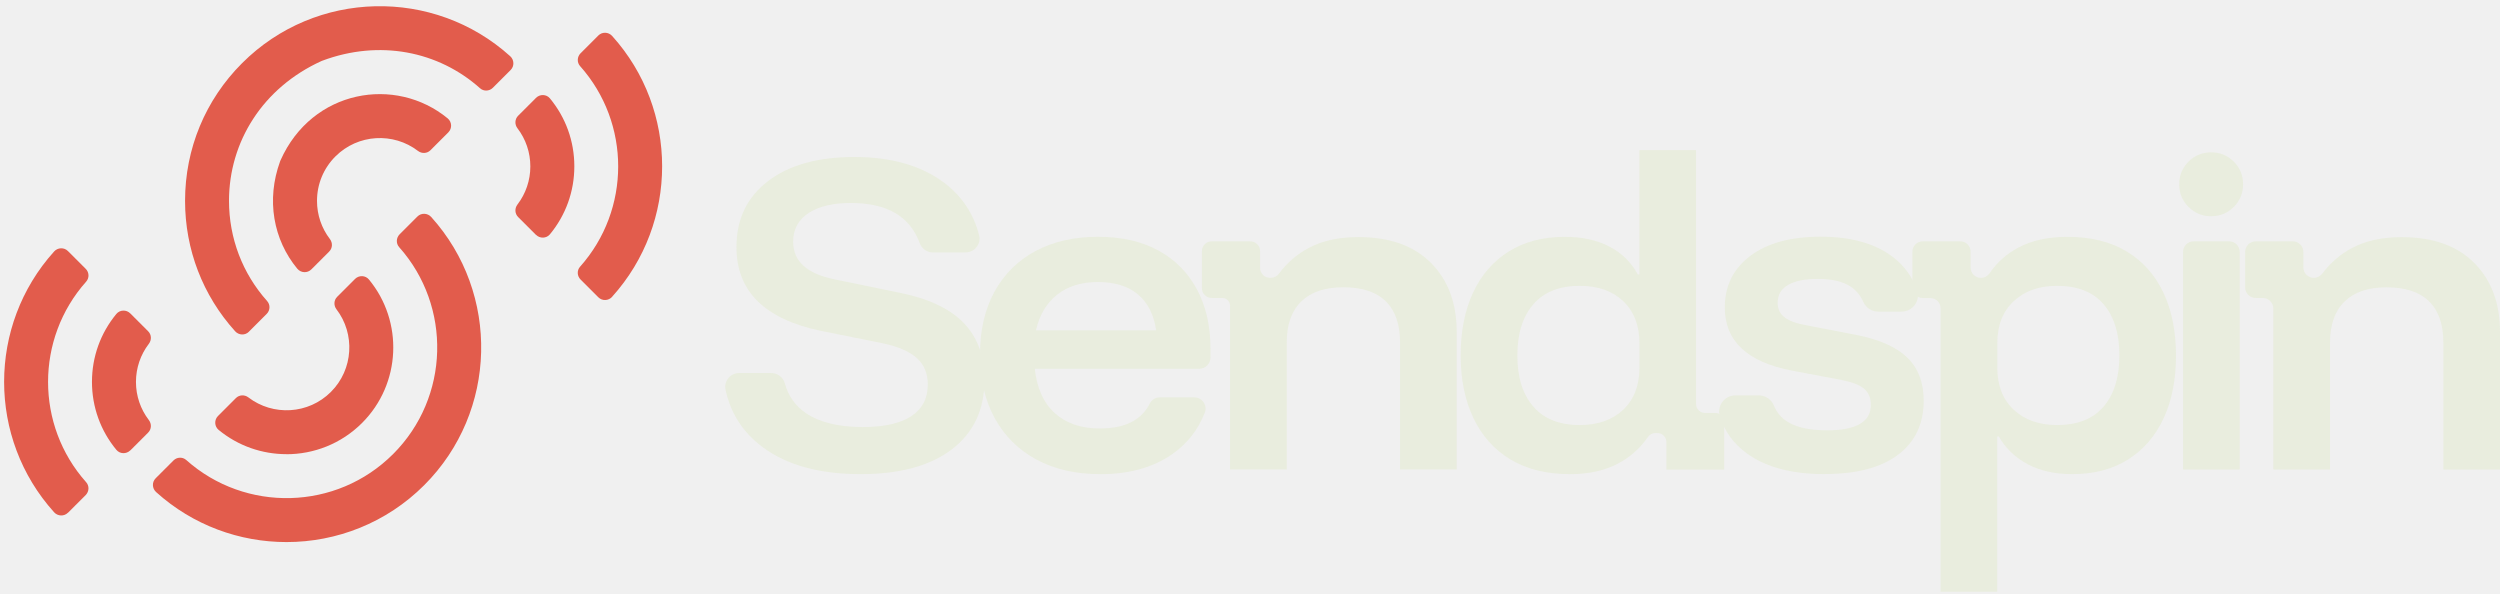
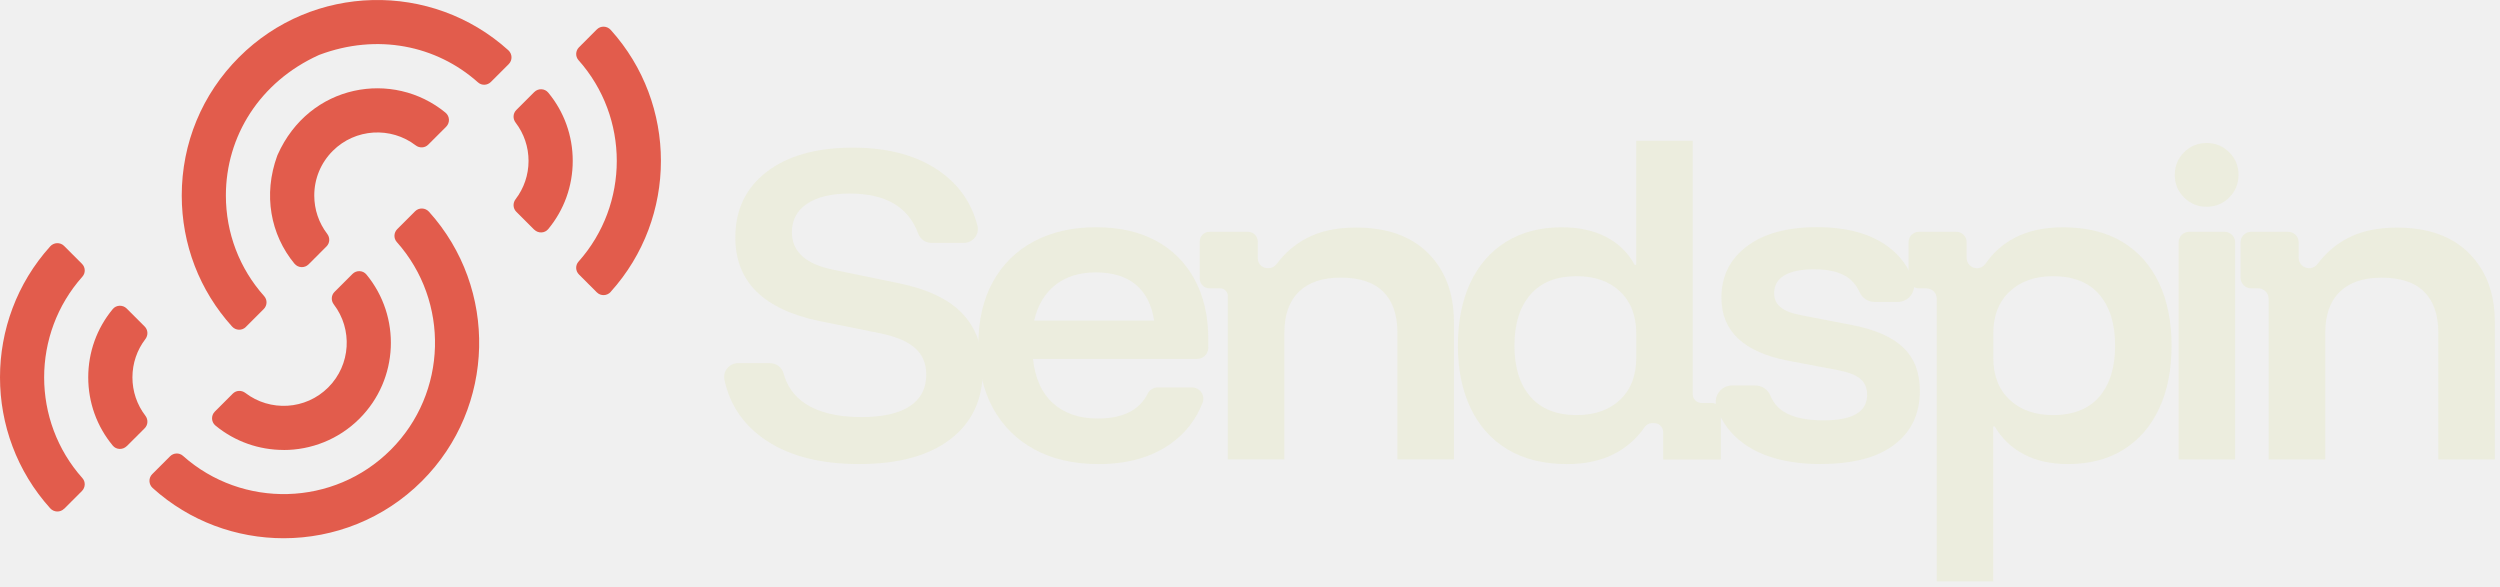
- <svg xmlns="http://www.w3.org/2000/svg" width="434" height="103" viewBox="0 0 434 103" fill="none">
-   <g clip-path="url(#clip0_28_660)">
-     <path d="M149.374 82.31C142.283 82.31 136.641 80.757 132.439 77.658C129.011 75.123 126.85 71.799 125.955 67.676C125.626 66.174 126.789 64.751 128.325 64.751H133.837C134.939 64.751 135.946 65.454 136.233 66.513C136.832 68.735 138.081 70.488 139.965 71.755C142.317 73.335 145.59 74.134 149.773 74.134C153.471 74.134 156.275 73.509 158.193 72.25C160.111 70.992 161.066 69.16 161.066 66.738C161.066 64.846 160.441 63.327 159.183 62.181C157.924 61.036 155.954 60.176 153.271 59.603L142.439 57.425C137.595 56.409 133.958 54.691 131.511 52.278C129.072 49.856 127.848 46.731 127.848 42.903C127.848 38.06 129.671 34.24 133.325 31.445C136.979 28.651 141.97 27.253 148.315 27.253C154.66 27.253 159.86 28.72 163.8 31.645C166.951 33.989 169.008 37.053 169.98 40.846C170.362 42.356 169.182 43.823 167.619 43.823H161.934C160.901 43.823 160.007 43.155 159.651 42.183C157.95 37.556 153.975 35.239 147.725 35.239C144.6 35.239 142.144 35.82 140.364 36.992C138.585 38.155 137.691 39.822 137.691 41.974C137.691 45.368 140.113 47.547 144.956 48.51L156.179 50.819C161.196 51.835 164.903 53.58 167.307 56.071C169.703 58.562 170.909 61.852 170.909 65.94C170.909 71.087 169.026 75.106 165.267 77.988C161.5 80.869 156.205 82.31 149.391 82.31" fill="#E9EDDE" />
-     <path d="M190.995 82.31C186.724 82.31 183.026 81.46 179.902 79.767C176.777 78.074 174.364 75.67 172.671 72.571C170.979 69.464 170.128 65.801 170.128 61.574C170.128 57.347 170.961 53.71 172.637 50.646C174.312 47.59 176.681 45.229 179.771 43.58C182.853 41.931 186.464 41.106 190.595 41.106C194.727 41.106 198.121 41.888 201.029 43.45C203.937 45.012 206.176 47.26 207.764 50.186C209.353 53.111 210.143 56.583 210.143 60.584V62.06C210.143 63.145 209.266 64.022 208.181 64.022H179.641C179.997 67.363 181.152 69.933 183.105 71.712C185.066 73.491 187.67 74.385 190.934 74.385C193.356 74.385 195.326 73.934 196.845 73.031C198.043 72.32 198.954 71.33 199.597 70.063C199.926 69.403 200.603 68.978 201.341 68.978H207.313C208.685 68.978 209.648 70.358 209.153 71.634C208.016 74.568 206.159 76.955 203.581 78.786C200.256 81.138 196.064 82.319 191.003 82.319M179.841 57.347H200.708C200.308 54.621 199.258 52.538 197.539 51.106C195.821 49.673 193.512 48.962 190.604 48.962C187.696 48.962 185.387 49.691 183.539 51.14C181.69 52.59 180.457 54.664 179.841 57.347Z" fill="#E9EDDE" />
-     <path d="M213.537 81.512V53.059C213.537 52.33 212.946 51.731 212.209 51.731H210.351C209.414 51.731 208.65 50.967 208.65 50.029V43.597C208.65 42.66 209.414 41.896 210.351 41.896H217.043C217.99 41.896 218.753 42.66 218.753 43.597V46.523C218.753 47.46 219.517 48.224 220.455 48.224H220.646C221.192 48.224 221.696 47.946 222.026 47.503C223.441 45.602 225.185 44.101 227.26 43.007C229.595 41.775 232.45 41.158 235.844 41.158C241.261 41.158 245.453 42.66 248.422 45.646C251.39 48.641 252.883 52.625 252.883 57.598V81.503H243.049V59.447C243.049 56.322 242.224 53.944 240.575 52.312C238.926 50.68 236.469 49.873 233.214 49.873C229.959 49.873 227.616 50.689 225.923 52.312C224.23 53.944 223.38 56.322 223.38 59.447V81.503H213.545L213.537 81.512Z" fill="#E9EDDE" />
-     <path d="M272.526 82.31C268.472 82.31 265.044 81.46 262.223 79.767C259.402 78.074 257.258 75.67 255.782 72.571C254.307 69.472 253.569 65.844 253.569 61.713C253.569 57.581 254.281 53.901 255.713 50.819C257.145 47.738 259.211 45.351 261.919 43.658C264.627 41.966 267.873 41.115 271.658 41.115C274.653 41.115 277.222 41.679 279.383 42.799C281.536 43.919 283.194 45.542 284.331 47.651H284.6V26.064H294.434V70.132C294.434 70.992 295.129 71.686 295.988 71.686H297.767C298.627 71.686 299.321 72.38 299.321 73.24V81.52H289.287V76.738C289.287 75.878 288.593 75.184 287.733 75.184H287.351C286.831 75.184 286.353 75.453 286.058 75.887C284.713 77.84 282.994 79.368 280.902 80.47C278.567 81.703 275.772 82.319 272.517 82.319M274.245 73.787C277.413 73.787 279.93 72.892 281.805 71.113C283.671 69.334 284.609 66.895 284.609 63.822V59.595C284.609 56.513 283.671 54.083 281.805 52.295C279.93 50.515 277.413 49.621 274.245 49.621C270.721 49.621 268.038 50.689 266.19 52.824C264.341 54.96 263.412 57.919 263.412 61.704C263.412 65.488 264.332 68.448 266.19 70.584C268.038 72.719 270.721 73.787 274.245 73.787Z" fill="#E9EDDE" />
-     <path d="M316.785 82.31C311.065 82.31 306.552 81.112 303.253 78.708C300.953 77.033 299.391 74.897 298.566 72.302C297.993 70.488 299.373 68.639 301.274 68.639H305.336C306.482 68.639 307.515 69.342 307.949 70.401C308.435 71.599 309.225 72.545 310.319 73.222C311.907 74.212 314.19 74.707 317.185 74.707C322.245 74.707 324.78 73.231 324.78 70.28C324.78 69.091 324.398 68.162 323.625 67.502C322.853 66.842 321.568 66.339 319.763 65.983L311.048 64.334C303.297 62.841 299.425 59.187 299.425 53.371C299.425 49.63 300.901 46.644 303.852 44.422C306.803 42.2 310.874 41.089 316.065 41.089C321.255 41.089 325.387 42.226 328.443 44.491C330.526 46.036 331.975 48.007 332.809 50.411C333.434 52.217 332.027 54.1 330.109 54.1H326.056C324.953 54.1 323.946 53.449 323.486 52.442C322.965 51.288 322.245 50.403 321.308 49.778C319.962 48.875 318.035 48.423 315.527 48.423C313.279 48.423 311.569 48.779 310.379 49.482C309.19 50.185 308.6 51.218 308.6 52.581C308.6 53.597 308.973 54.413 309.72 55.02C310.466 55.636 311.655 56.097 313.287 56.409L322.202 58.128C326.255 58.918 329.224 60.246 331.116 62.086C333.008 63.935 333.954 66.417 333.954 69.551C333.954 73.561 332.479 76.686 329.528 78.925C326.576 81.173 322.332 82.293 316.785 82.293" fill="#E9EDDE" />
-     <path d="M336.888 102.717V53.527C336.888 52.538 336.09 51.739 335.091 51.739H333.789C332.8 51.739 331.993 50.941 331.993 49.943V43.693C331.993 42.703 332.791 41.896 333.789 41.896H340.308C341.298 41.896 342.096 42.695 342.096 43.693V46.444C342.096 47.434 342.895 48.241 343.893 48.241C344.501 48.241 345.056 47.92 345.403 47.417C346.705 45.524 348.372 44.04 350.42 42.964C352.755 41.731 355.568 41.115 358.875 41.115C362.972 41.115 366.409 41.966 369.204 43.658C371.999 45.351 374.125 47.746 375.575 50.819C377.025 53.901 377.754 57.529 377.754 61.713C377.754 65.896 377.042 69.525 375.61 72.606C374.177 75.687 372.12 78.074 369.438 79.767C366.756 81.46 363.518 82.31 359.734 82.31C356.739 82.31 354.161 81.737 352.009 80.592C349.856 79.446 348.181 77.84 346.992 75.774H346.723V102.726H336.888V102.717ZM357.095 73.787C360.663 73.787 363.354 72.719 365.185 70.584C367.008 68.448 367.928 65.488 367.928 61.704C367.928 57.919 367.016 54.96 365.185 52.824C363.362 50.689 360.663 49.621 357.095 49.621C353.97 49.621 351.462 50.515 349.57 52.295C347.677 54.074 346.731 56.513 346.731 59.595V63.822C346.731 66.903 347.677 69.334 349.57 71.113C351.462 72.892 353.97 73.787 357.095 73.787Z" fill="#E9EDDE" />
-     <path d="M383.856 37.539C382.311 37.539 381.009 37.001 379.924 35.924C378.847 34.848 378.309 33.537 378.309 31.992C378.309 30.447 378.847 29.145 379.924 28.06C381 26.984 382.311 26.446 383.856 26.446C385.401 26.446 386.703 26.984 387.788 28.06C388.864 29.137 389.402 30.447 389.402 31.992C389.402 33.537 388.864 34.839 387.788 35.924C386.711 37.001 385.401 37.539 383.856 37.539ZM378.977 81.512V43.728C378.977 42.721 379.793 41.896 380.809 41.896H386.98C387.987 41.896 388.812 42.712 388.812 43.728V81.512H378.977Z" fill="#E9EDDE" />
-     <path d="M394.645 81.512V53.562C394.645 52.547 393.829 51.731 392.813 51.731H391.59C390.583 51.731 389.758 50.915 389.758 49.899V43.728C389.758 42.721 390.574 41.896 391.59 41.896H398.03C399.046 41.896 399.862 42.712 399.862 43.728V46.401C399.862 47.417 400.677 48.233 401.693 48.233C402.283 48.233 402.821 47.937 403.177 47.46C404.583 45.585 406.32 44.101 408.377 43.016C410.712 41.783 413.567 41.167 416.961 41.167C422.377 41.167 426.57 42.669 429.538 45.655C432.507 48.649 434 52.633 434 57.607V81.512H424.166V59.456C424.166 56.331 423.341 53.953 421.692 52.321C420.043 50.689 417.586 49.882 414.331 49.882C411.076 49.882 408.733 50.698 407.04 52.321C405.347 53.953 404.497 56.331 404.497 59.456V81.512H394.662H394.645Z" fill="#E9EDDE" />
-     <g clip-path="url(#clip1_28_660)">
-       <path d="M43.21 57.589C42.542 58.257 41.457 58.214 40.823 57.511C35.199 51.288 32.126 43.311 32.126 34.866C32.126 25.839 35.641 17.342 42.03 10.962C54.797 -1.805 75.316 -2.204 88.569 9.756C89.272 10.39 89.316 11.483 88.647 12.152L85.557 15.241C84.95 15.849 83.969 15.892 83.335 15.319C76.105 8.871 65.872 6.822 55.934 10.546C55.882 10.563 55.821 10.589 55.769 10.615C45.623 15.241 39.755 24.607 39.755 34.866C39.755 41.349 42.099 47.477 46.378 52.268C46.951 52.911 46.907 53.883 46.3 54.49L43.21 57.58V57.589Z" fill="#E25C4C" />
-       <path d="M51.612 46.653C47.463 41.627 46.178 34.727 48.626 28.009C48.652 27.948 48.678 27.879 48.704 27.818C54.19 15.528 68.676 13.106 77.72 20.553C78.466 21.169 78.51 22.298 77.833 22.975L74.725 26.082C74.144 26.664 73.224 26.707 72.564 26.204C68.294 22.931 62.131 23.253 58.226 27.158C56.169 29.215 55.032 31.958 55.032 34.874C55.032 37.296 55.821 39.605 57.271 41.497C57.774 42.157 57.739 43.077 57.149 43.667L54.051 46.765C53.365 47.451 52.237 47.399 51.62 46.653H51.612Z" fill="#E25C4C" />
-       <path d="M11.79 89.009C11.122 89.677 10.028 89.634 9.395 88.931C3.605 82.516 0.715 74.401 0.715 66.294C0.715 58.188 3.605 50.072 9.395 43.658C10.028 42.955 11.122 42.912 11.79 43.58L13.3 45.09L14.88 46.67C15.488 47.278 15.531 48.25 14.958 48.892C10.549 53.839 8.344 60.071 8.344 66.303C8.344 72.535 10.549 78.767 14.958 83.714C15.531 84.356 15.479 85.329 14.88 85.936L13.3 87.516L11.79 89.026V89.009Z" fill="#E25C4C" />
-       <path d="M22.613 78.185C21.936 78.862 20.808 78.828 20.201 78.09C17.458 74.774 15.965 70.652 15.965 66.294C15.965 61.937 17.458 57.815 20.201 54.499C20.808 53.761 21.936 53.727 22.613 54.404L25.721 57.511C26.311 58.101 26.346 59.021 25.842 59.681C24.393 61.573 23.603 63.882 23.603 66.303C23.603 68.725 24.393 71.034 25.842 72.926C26.346 73.585 26.311 74.505 25.721 75.096L22.613 78.203V78.185Z" fill="#E25C4C" />
-       <path d="M106.267 51.531C105.633 52.234 104.54 52.277 103.871 51.609L102.361 50.098L100.781 48.519C100.174 47.911 100.13 46.939 100.703 46.297C105.112 41.349 107.317 35.117 107.317 28.886C107.317 22.654 105.112 16.422 100.703 11.475C100.13 10.832 100.182 9.86 100.781 9.253L102.361 7.673L103.871 6.163C104.54 5.494 105.633 5.538 106.267 6.241C112.056 12.655 114.946 20.762 114.946 28.877C114.946 36.992 112.056 45.099 106.267 51.513V51.531Z" fill="#E25C4C" />
-       <path d="M93.057 40.785L89.949 37.678C89.359 37.088 89.324 36.168 89.828 35.508C91.277 33.616 92.067 31.307 92.067 28.886C92.067 26.464 91.277 24.155 89.828 22.263C89.324 21.604 89.359 20.683 89.949 20.093L93.057 16.986C93.734 16.309 94.862 16.344 95.469 17.081C98.212 20.397 99.705 24.52 99.705 28.877C99.705 33.234 98.212 37.357 95.469 40.672C94.862 41.41 93.734 41.445 93.057 40.768V40.785Z" fill="#E25C4C" />
-       <path d="M49.737 94.104C41.622 94.104 33.515 91.213 27.101 85.424C26.398 84.79 26.354 83.697 27.023 83.029L30.113 79.939C30.72 79.331 31.692 79.288 32.334 79.861C42.602 89.009 58.408 88.67 68.25 78.819C78.093 68.976 78.44 53.171 69.292 42.903C68.719 42.261 68.771 41.289 69.37 40.681L72.46 37.591C73.128 36.923 74.222 36.966 74.856 37.669C86.816 50.923 86.417 71.45 73.649 84.218C67.061 90.805 58.399 94.104 49.746 94.104H49.737Z" fill="#E25C4C" />
-       <path d="M49.737 78.845C45.545 78.845 41.361 77.439 37.95 74.627C37.212 74.019 37.169 72.891 37.846 72.214L40.953 69.106C41.535 68.525 42.455 68.482 43.114 68.985C47.385 72.257 53.547 71.945 57.453 68.03C61.359 64.124 61.68 57.962 58.408 53.692C57.904 53.032 57.948 52.112 58.529 51.53L61.637 48.423C62.314 47.746 63.442 47.781 64.05 48.527C70.056 55.801 69.656 66.624 62.852 73.429C59.241 77.04 54.485 78.854 49.737 78.854V78.845Z" fill="#E25C4C" />
+ <svg xmlns="http://www.w3.org/2000/svg" width="435" height="102" viewBox="0 0 435 102" fill="none">
+   <g id="export">
+     <g id="Lockup">
+       <g id="Logo/Lockup/Sendspin-lockup-main-on-dark">
+         <g id=".base">
+           <g id=".wordmark">
+             <path id="Vector" d="M149.475 80.746C142.383 80.746 136.741 79.193 132.54 76.094C129.112 73.559 126.95 70.235 126.056 66.112C125.726 64.61 126.89 63.187 128.426 63.187H133.938C135.04 63.187 136.047 63.89 136.333 64.949C136.932 67.171 138.182 68.924 140.066 70.192C142.418 71.771 145.69 72.57 149.874 72.57C153.572 72.57 156.376 71.945 158.294 70.686C160.212 69.428 161.167 67.596 161.167 65.174C161.167 63.282 160.542 61.763 159.283 60.617C158.025 59.472 156.054 58.612 153.372 58.04L142.54 55.861C137.696 54.845 134.059 53.127 131.611 50.714C129.172 48.292 127.948 45.167 127.948 41.339C127.948 36.496 129.771 32.677 133.426 29.882C137.08 27.087 142.071 25.689 148.416 25.689C154.761 25.689 159.96 27.156 163.901 30.081C167.052 32.425 169.109 35.489 170.081 39.282C170.463 40.792 169.283 42.259 167.72 42.259H162.035C161.002 42.259 160.108 41.591 159.752 40.619C158.051 35.992 154.075 33.675 147.826 33.675C144.701 33.675 142.244 34.256 140.465 35.428C138.686 36.591 137.792 38.258 137.792 40.41C137.792 43.804 140.213 45.983 145.057 46.947L156.28 49.255C161.297 50.271 165.003 52.016 167.408 54.507C169.803 56.998 171.01 60.288 171.01 64.376C171.01 69.523 169.126 73.542 165.368 76.424C161.601 79.306 156.306 80.746 149.492 80.746" fill="#ECEDDE" />
+             <path id="Vector_2" d="M191.095 80.746C186.825 80.746 183.127 79.896 180.002 78.203C176.878 76.511 174.465 74.106 172.772 71.007C171.079 67.9 170.229 64.237 170.229 60.01C170.229 55.783 171.062 52.146 172.737 49.082C174.413 46.026 176.782 43.666 179.872 42.016C182.954 40.367 186.565 39.542 190.696 39.542C194.828 39.542 198.222 40.324 201.13 41.886C204.037 43.449 206.277 45.697 207.865 48.622C209.454 51.547 210.244 55.019 210.244 59.02V60.496C210.244 61.581 209.367 62.458 208.282 62.458H179.742C180.098 65.799 181.252 68.369 183.205 70.148C185.167 71.928 187.771 72.822 191.035 72.822C193.456 72.822 195.427 72.37 196.946 71.468C198.144 70.756 199.055 69.766 199.697 68.499C200.027 67.839 200.704 67.414 201.442 67.414H207.414C208.785 67.414 209.749 68.794 209.254 70.07C208.117 73.004 206.259 75.391 203.681 77.222C200.357 79.575 196.165 80.755 191.104 80.755M179.942 55.783H200.808C200.409 53.057 199.359 50.974 197.64 49.542C195.922 48.11 193.613 47.398 190.705 47.398C187.797 47.398 185.488 48.127 183.639 49.577C181.791 51.026 180.558 53.101 179.942 55.783Z" fill="#ECEDDE" />
+             <path id="Vector_3" d="M213.637 79.948V51.495C213.637 50.766 213.047 50.167 212.309 50.167H210.452C209.514 50.167 208.751 49.403 208.751 48.465V42.034C208.751 41.096 209.514 40.332 210.452 40.332H217.144C218.09 40.332 218.854 41.096 218.854 42.034V44.959C218.854 45.896 219.618 46.66 220.555 46.66H220.746C221.293 46.66 221.797 46.382 222.126 45.94C223.541 44.039 225.286 42.537 227.361 41.443C229.695 40.211 232.551 39.594 235.945 39.594C241.361 39.594 245.554 41.096 248.522 44.082C251.491 47.077 252.984 51.061 252.984 56.034V79.939H243.149V57.883C243.149 54.758 242.325 52.38 240.676 50.748C239.026 49.116 236.57 48.309 233.315 48.309C230.06 48.309 227.716 49.125 226.024 50.748C224.331 52.38 223.481 54.758 223.481 57.883V79.939H213.646L213.637 79.948Z" fill="#ECEDDE" />
+             <path id="Vector_4" d="M272.627 80.746C268.573 80.746 265.145 79.896 262.324 78.203C259.503 76.511 257.359 74.106 255.883 71.007C254.407 67.909 253.67 64.28 253.67 60.149C253.67 56.017 254.381 52.337 255.814 49.255C257.246 46.174 259.312 43.787 262.02 42.094C264.728 40.402 267.974 39.551 271.759 39.551C274.753 39.551 277.323 40.115 279.484 41.235C281.637 42.355 283.294 43.978 284.432 46.087H284.701V24.5H294.535V68.568C294.535 69.428 295.229 70.122 296.089 70.122H297.868C298.727 70.122 299.422 70.817 299.422 71.676V79.957H289.388V75.174C289.388 74.314 288.693 73.62 287.834 73.62H287.452C286.931 73.62 286.454 73.889 286.159 74.323C284.813 76.276 283.095 77.804 281.003 78.906C278.668 80.139 275.873 80.755 272.618 80.755M274.345 72.223C277.514 72.223 280.031 71.329 281.906 69.549C283.772 67.77 284.709 65.331 284.709 62.258V58.031C284.709 54.949 283.772 52.519 281.906 50.731C280.031 48.952 277.514 48.057 274.345 48.057C270.821 48.057 268.139 49.125 266.29 51.26C264.442 53.396 263.513 56.356 263.513 60.14C263.513 63.925 264.433 66.884 266.29 69.02C268.139 71.155 270.821 72.223 274.345 72.223Z" fill="#ECEDDE" />
+             <path id="Vector_5" d="M316.886 80.746C311.166 80.746 306.652 79.549 303.354 77.144C301.054 75.469 299.491 73.334 298.667 70.738C298.094 68.924 299.474 67.075 301.375 67.075H305.437C306.583 67.075 307.616 67.778 308.05 68.837C308.536 70.035 309.326 70.981 310.419 71.658C312.008 72.648 314.291 73.143 317.285 73.143C322.346 73.143 324.88 71.667 324.88 68.716C324.88 67.527 324.498 66.598 323.726 65.938C322.953 65.279 321.669 64.775 319.863 64.419L311.149 62.77C303.397 61.277 299.526 57.623 299.526 51.807C299.526 48.066 301.002 45.08 303.953 42.858C306.904 40.636 310.975 39.525 316.166 39.525C321.356 39.525 325.488 40.662 328.543 42.928C330.627 44.473 332.076 46.443 332.909 48.847C333.534 50.653 332.128 52.536 330.21 52.536H326.156C325.054 52.536 324.047 51.885 323.587 50.879C323.066 49.724 322.346 48.839 321.408 48.214C320.063 47.311 318.136 46.86 315.627 46.86C313.379 46.86 311.669 47.215 310.48 47.919C309.291 48.622 308.701 49.655 308.701 51.017C308.701 52.033 309.074 52.849 309.821 53.456C310.567 54.073 311.756 54.533 313.388 54.845L322.302 56.564C326.356 57.354 329.324 58.682 331.217 60.522C333.109 62.371 334.055 64.853 334.055 67.987C334.055 71.997 332.58 75.122 329.628 77.361C326.677 79.609 322.433 80.729 316.886 80.729" fill="#ECEDDE" />
+             <path id="Vector_6" d="M336.989 101.153V51.964C336.989 50.974 336.19 50.175 335.192 50.175H333.89C332.901 50.175 332.093 49.377 332.093 48.379V42.129C332.093 41.14 332.892 40.332 333.89 40.332H340.409C341.398 40.332 342.197 41.131 342.197 42.129V44.881C342.197 45.87 342.996 46.677 343.994 46.677C344.601 46.677 345.157 46.356 345.504 45.853C346.806 43.961 348.473 42.476 350.521 41.4C352.856 40.167 355.668 39.551 358.975 39.551C363.072 39.551 366.51 40.402 369.305 42.094C372.1 43.787 374.226 46.183 375.676 49.255C377.125 52.337 377.854 55.965 377.854 60.149C377.854 64.333 377.143 67.961 375.71 71.042C374.278 74.124 372.221 76.511 369.539 78.203C366.857 79.896 363.619 80.746 359.835 80.746C356.84 80.746 354.262 80.174 352.11 79.028C349.957 77.882 348.282 76.276 347.092 74.21H346.823V101.162H336.989V101.153ZM357.196 72.223C360.763 72.223 363.454 71.155 365.286 69.02C367.109 66.885 368.029 63.925 368.029 60.14C368.029 56.356 367.117 53.396 365.286 51.261C363.463 49.125 360.763 48.057 357.196 48.057C354.071 48.057 351.563 48.952 349.67 50.731C347.778 52.51 346.832 54.95 346.832 58.031V62.258C346.832 65.339 347.778 67.77 349.67 69.549C351.563 71.329 354.071 72.223 357.196 72.223Z" fill="#ECEDDE" />
+             <path id="Vector_7" d="M383.956 35.975C382.411 35.975 381.109 35.437 380.024 34.361C378.948 33.284 378.41 31.974 378.41 30.428C378.41 28.883 378.948 27.581 380.024 26.496C381.101 25.42 382.411 24.882 383.956 24.882C385.501 24.882 386.803 25.42 387.888 26.496C388.965 27.573 389.503 28.883 389.503 30.428C389.503 31.974 388.965 33.276 387.888 34.361C386.812 35.437 385.501 35.975 383.956 35.975ZM379.078 79.948V42.164C379.078 41.157 379.894 40.332 380.91 40.332H387.081C388.088 40.332 388.913 41.148 388.913 42.164V79.948H379.078Z" fill="#ECEDDE" />
+             <path id="Vector_8" d="M394.746 79.948V51.998C394.746 50.983 393.93 50.167 392.914 50.167H391.69C390.683 50.167 389.859 49.351 389.859 48.335V42.164C389.859 41.157 390.675 40.332 391.69 40.332H398.131C399.146 40.332 399.962 41.148 399.962 42.164V44.837C399.962 45.853 400.778 46.669 401.794 46.669C402.384 46.669 402.922 46.373 403.278 45.896C404.684 44.021 406.42 42.537 408.477 41.452C410.812 40.219 413.668 39.603 417.062 39.603C422.478 39.603 426.671 41.105 429.639 44.091C432.608 47.085 434.101 51.069 434.101 56.043V79.948H424.266V57.892C424.266 54.767 423.442 52.389 421.792 50.757C420.143 49.125 417.687 48.318 414.432 48.318C411.177 48.318 408.833 49.134 407.141 50.757C405.448 52.389 404.597 54.767 404.597 57.892V79.948H394.763H394.746Z" fill="#ECEDDE" />
+           </g>
+           <g id=".logomark">
+             <g id="Frame 1" clip-path="url(#clip0_0_1)">
+               <path id="Vector_9" d="M42.781 56.893C42.108 57.566 41.016 57.522 40.378 56.814C34.716 50.549 31.623 42.519 31.623 34.017C31.623 24.929 35.161 16.375 41.593 9.953C54.446 -2.901 75.103 -3.303 88.445 8.738C89.153 9.376 89.197 10.477 88.524 11.15L85.413 14.26C84.802 14.872 83.814 14.916 83.176 14.339C75.898 7.847 65.596 5.785 55.591 9.533C55.538 9.551 55.477 9.577 55.425 9.603C45.21 14.26 39.303 23.689 39.303 34.017C39.303 40.544 41.662 46.713 45.97 51.536C46.547 52.183 46.503 53.162 45.892 53.773L42.781 56.884V56.893Z" fill="#E25C4C" />
+               <path id="Vector_10" d="M51.239 45.883C47.062 40.824 45.769 33.877 48.233 27.114C48.26 27.053 48.286 26.983 48.312 26.922C53.834 14.549 68.418 12.111 77.523 19.608C78.274 20.228 78.318 21.364 77.637 22.046L74.508 25.174C73.923 25.759 72.997 25.803 72.333 25.296C68.034 22.002 61.83 22.326 57.898 26.258C55.827 28.328 54.682 31.09 54.682 34.026C54.682 36.463 55.477 38.788 56.936 40.693C57.443 41.357 57.408 42.283 56.814 42.877L53.695 45.996C53.004 46.687 51.868 46.634 51.248 45.883H51.239Z" fill="#E25C4C" />
+               <path id="Vector_11" d="M11.15 88.524C10.477 89.197 9.376 89.153 8.738 88.445C2.91 81.988 0 73.818 0 65.657C0 57.495 2.91 49.326 8.738 42.868C9.376 42.16 10.477 42.117 11.15 42.79L12.67 44.31L14.26 45.9C14.872 46.512 14.916 47.491 14.339 48.137C9.9 53.118 7.681 59.392 7.681 65.665C7.681 71.939 9.9 78.213 14.339 83.194C14.916 83.84 14.863 84.819 14.26 85.431L12.67 87.021L11.15 88.541V88.524Z" fill="#E25C4C" />
+               <path id="Vector_12" d="M22.046 77.628C21.364 78.309 20.228 78.275 19.617 77.532C16.855 74.194 15.353 70.043 15.353 65.657C15.353 61.27 16.855 57.12 19.617 53.782C20.228 53.039 21.364 53.004 22.046 53.686L25.174 56.814C25.768 57.408 25.803 58.334 25.296 58.999C23.837 60.903 23.042 63.228 23.042 65.666C23.042 68.103 23.837 70.428 25.296 72.333C25.803 72.997 25.768 73.923 25.174 74.517L22.046 77.645V77.628Z" fill="#E25C4C" />
+               <path id="Vector_13" d="M106.262 50.794C105.624 51.501 104.523 51.545 103.85 50.872L102.33 49.352L100.74 47.761C100.128 47.15 100.084 46.171 100.661 45.525C105.1 40.544 107.319 34.27 107.319 27.996C107.319 21.723 105.1 15.449 100.661 10.468C100.084 9.821 100.137 8.843 100.74 8.231L102.33 6.641L103.85 5.12C104.523 4.448 105.624 4.491 106.262 5.199C112.09 11.656 115 19.818 115 27.988C115 36.157 112.09 44.319 106.262 50.776V50.794Z" fill="#E25C4C" />
+               <path id="Vector_14" d="M92.963 39.976L89.835 36.848C89.24 36.254 89.206 35.327 89.712 34.663C91.171 32.758 91.967 30.434 91.967 27.996C91.967 25.558 91.171 23.234 89.712 21.329C89.206 20.665 89.24 19.739 89.835 19.145L92.963 16.017C93.644 15.335 94.78 15.37 95.392 16.113C98.153 19.451 99.656 23.601 99.656 27.988C99.656 32.374 98.153 36.525 95.392 39.862C94.78 40.605 93.644 40.64 92.963 39.959V39.976Z" fill="#E25C4C" />
+               <path id="Vector_15" d="M49.352 93.653C41.182 93.653 33.021 90.743 26.563 84.915C25.856 84.277 25.812 83.176 26.485 82.504L29.595 79.393C30.207 78.781 31.186 78.737 31.832 79.314C42.169 88.524 58.081 88.183 67.99 78.266C77.899 68.357 78.248 52.445 69.038 42.108C68.462 41.461 68.514 40.483 69.117 39.871L72.228 36.76C72.901 36.088 74.002 36.131 74.639 36.839C86.68 50.182 86.278 70.847 73.425 83.701C66.793 90.333 58.072 93.653 49.361 93.653H49.352Z" fill="#E25C4C" />
+               <path id="Vector_16" d="M49.352 78.292C45.132 78.292 40.92 76.876 37.486 74.045C36.743 73.434 36.699 72.298 37.381 71.616L40.509 68.488C41.095 67.903 42.021 67.859 42.685 68.366C46.984 71.66 53.188 71.345 57.12 67.404C61.052 63.472 61.375 57.268 58.081 52.969C57.574 52.305 57.618 51.379 58.203 50.794L61.332 47.665C62.013 46.984 63.149 47.019 63.761 47.77C69.807 55.093 69.406 65.989 62.555 72.839C58.92 76.474 54.132 78.301 49.352 78.301V78.292Z" fill="#E25C4C" />
+             </g>
+           </g>
+         </g>
+       </g>
    </g>
  </g>
  <defs>
-     <clipPath id="clip0_28_660">
-       <rect width="434" height="103" fill="white" />
-     </clipPath>
-     <clipPath id="clip1_28_660">
-       <rect width="115" height="94" fill="white" transform="translate(0.0250244 1)" />
+     <clipPath id="clip0_0_1">
+       <rect width="115" height="93.653" fill="white" />
    </clipPath>
  </defs>
</svg>
